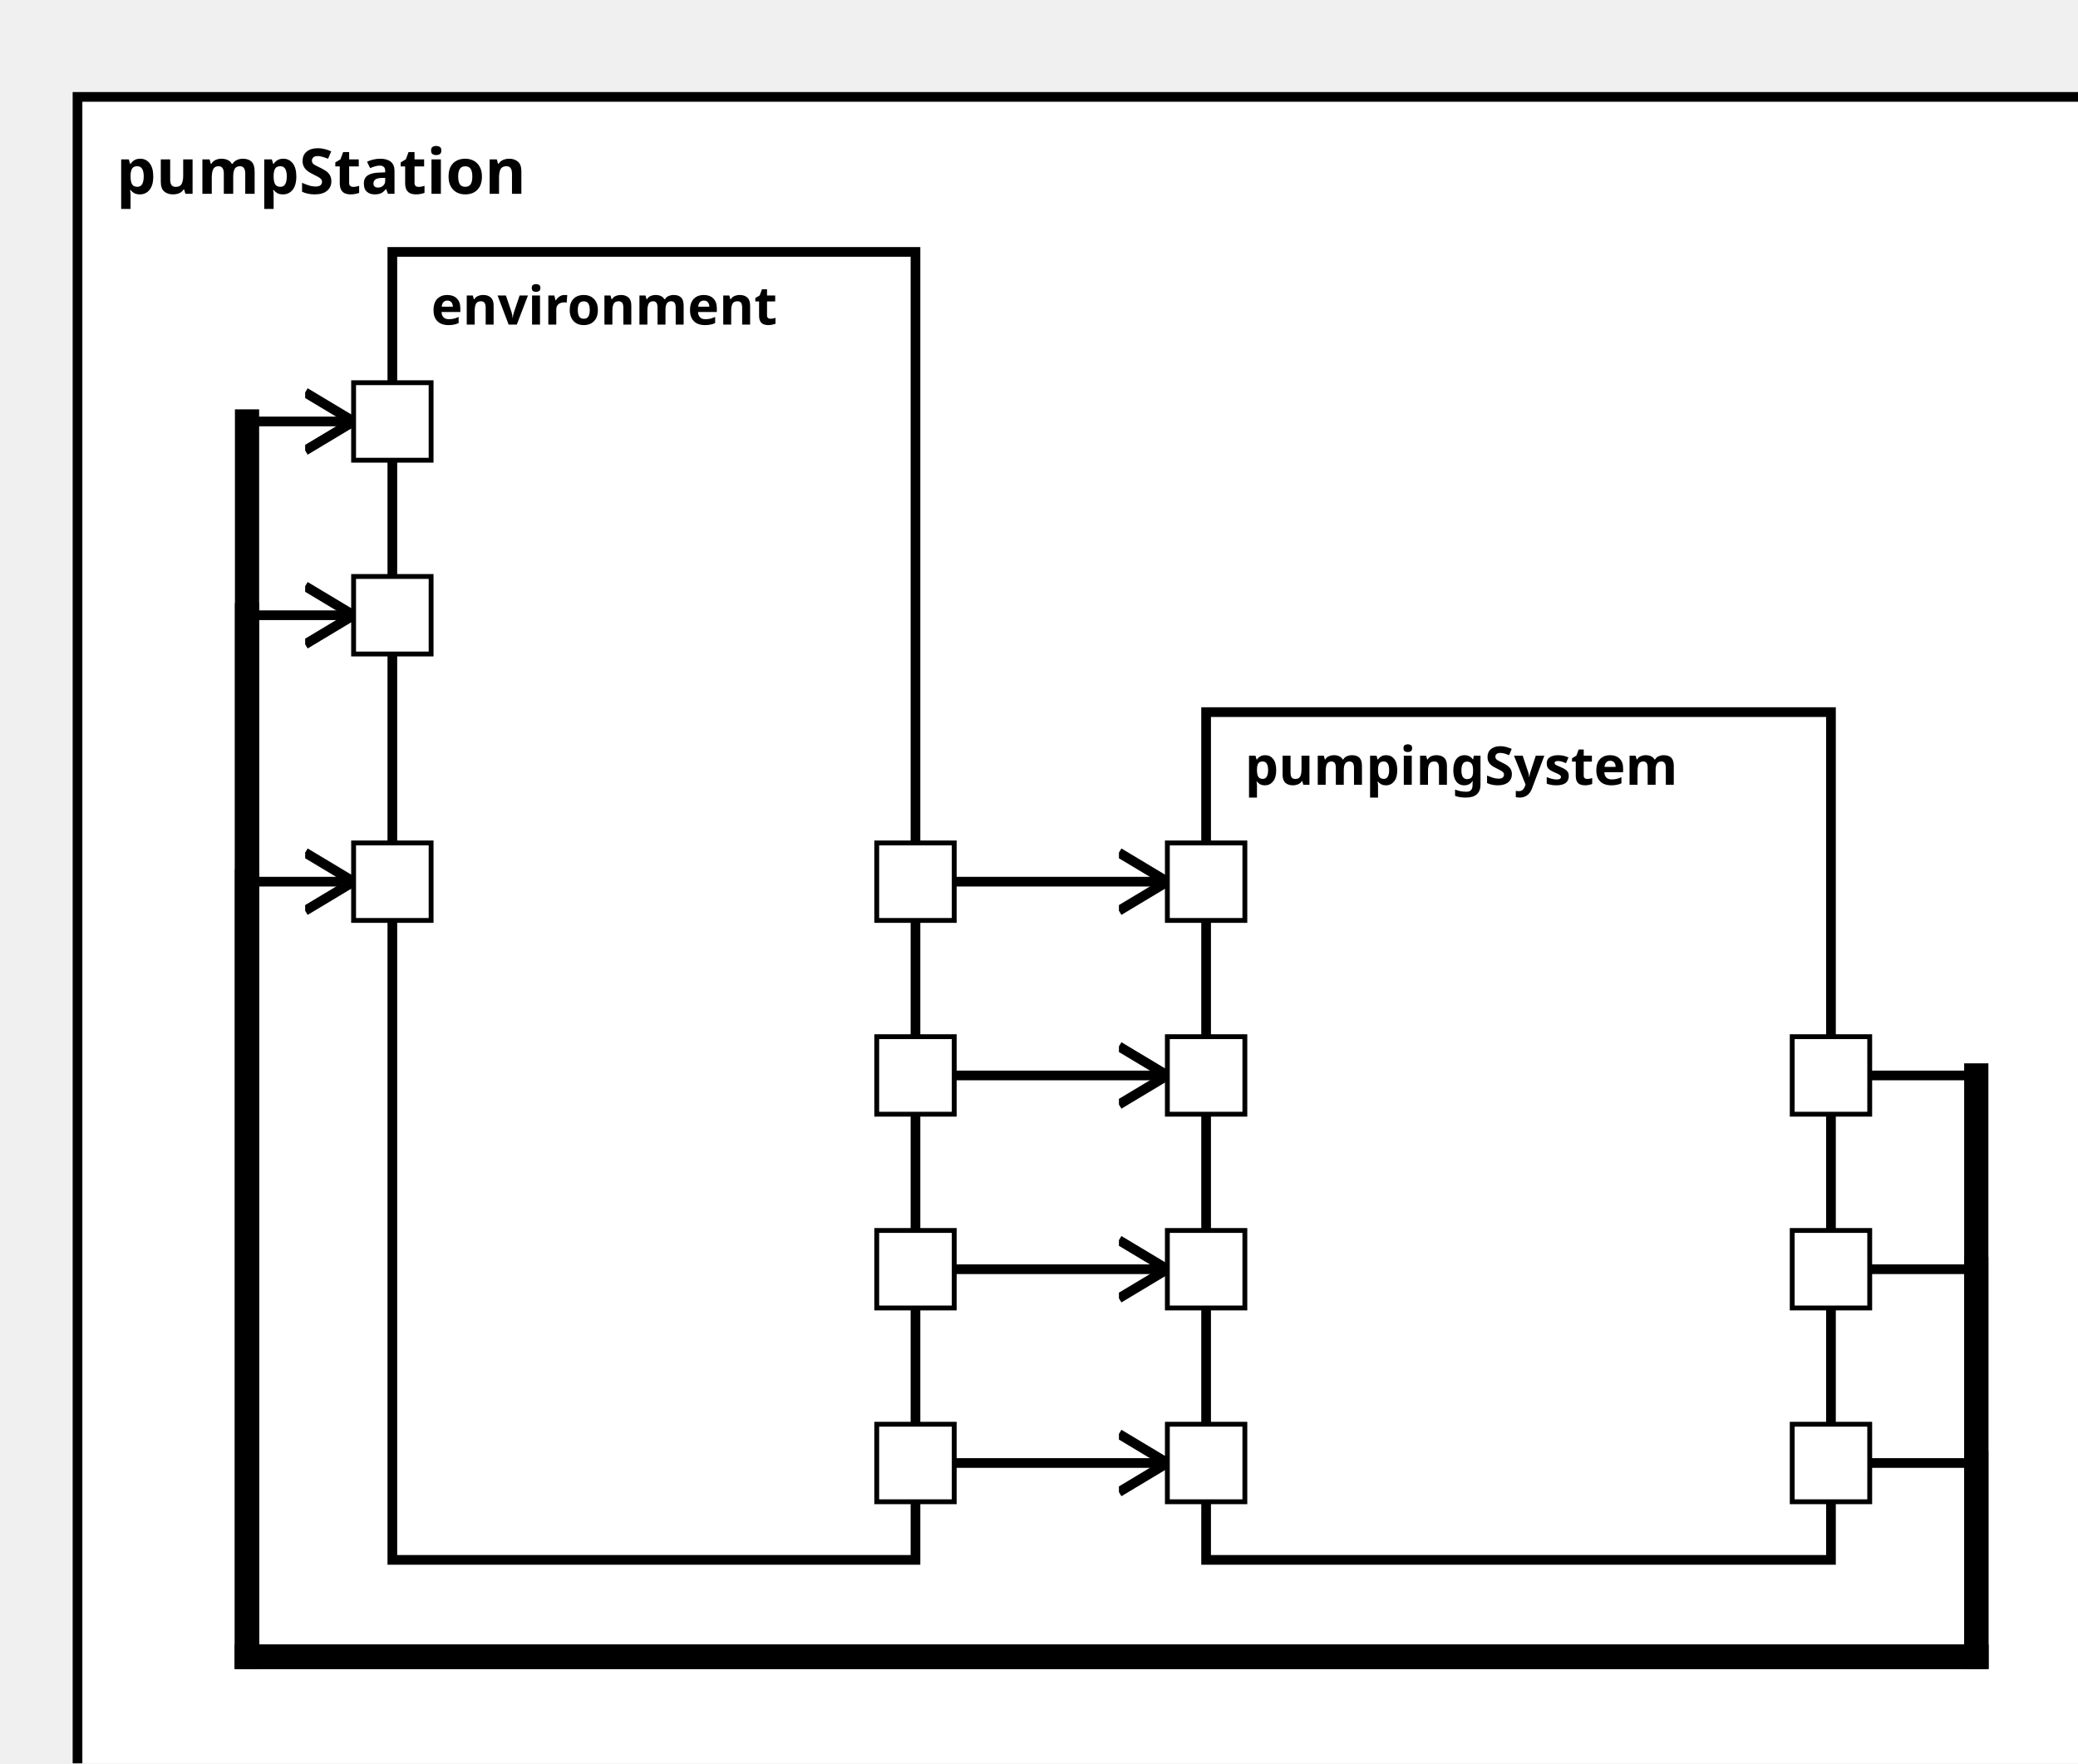
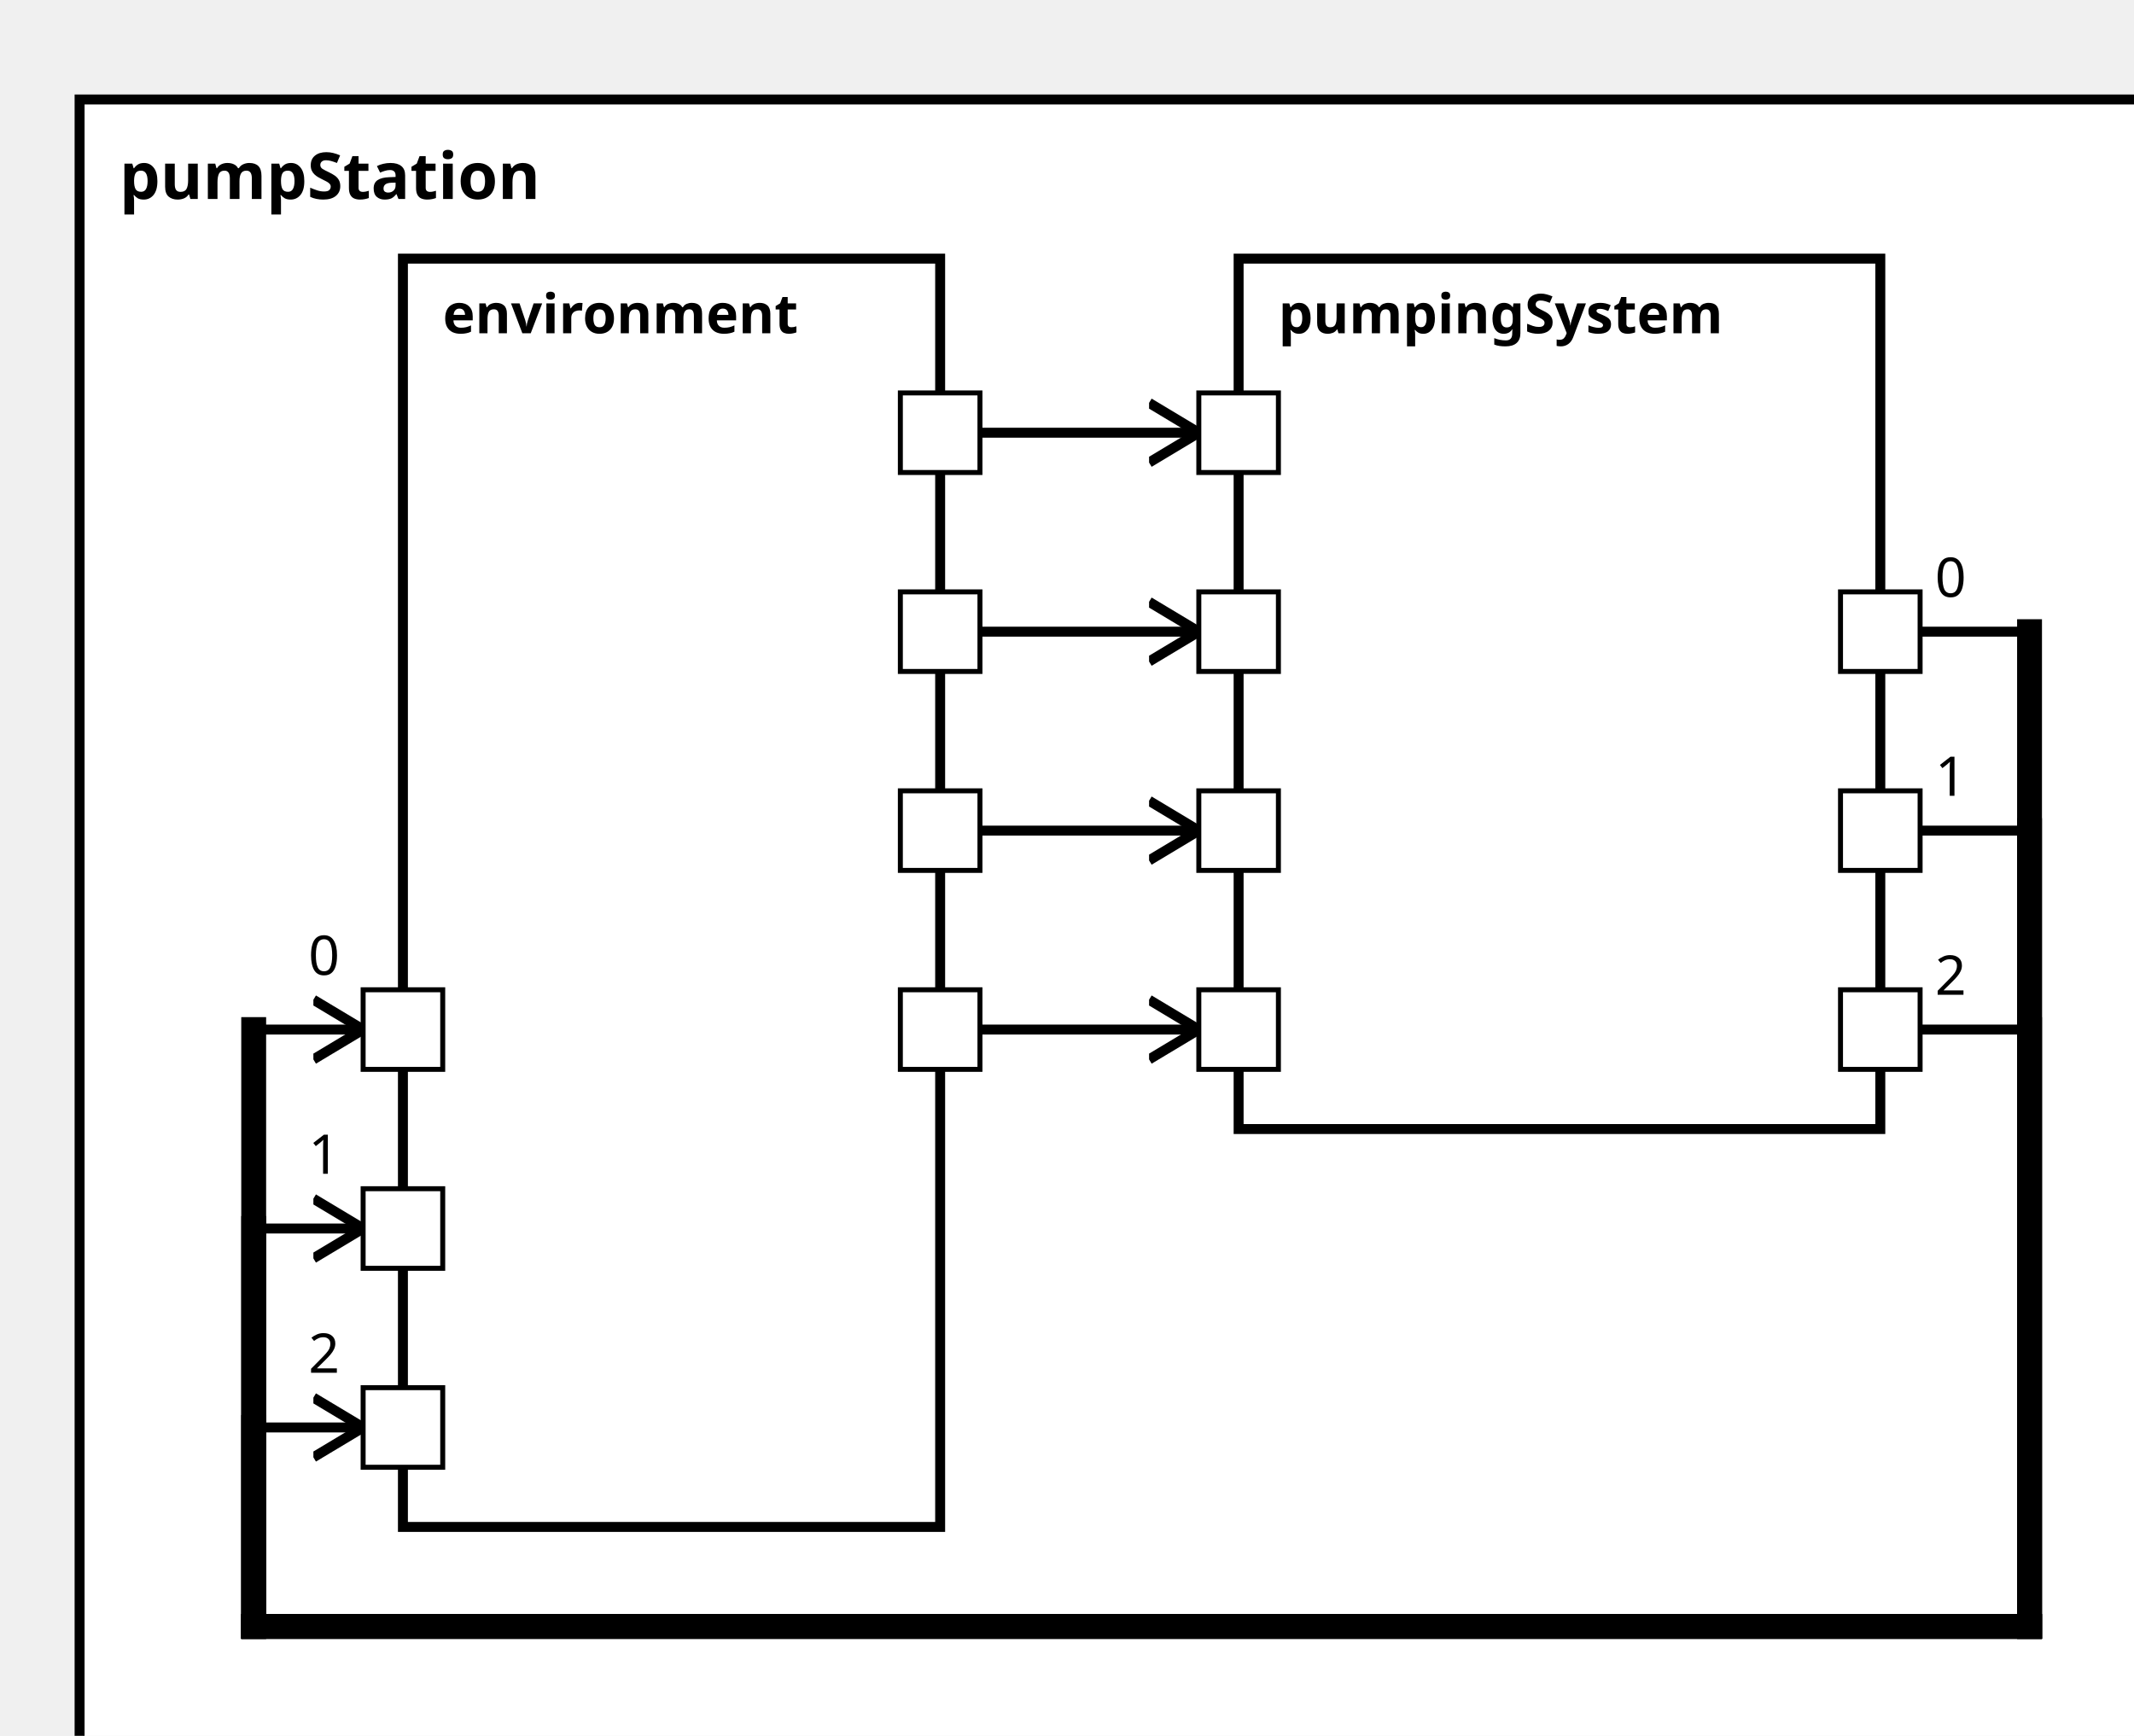
<svg xmlns="http://www.w3.org/2000/svg" xmlns:xlink="http://www.w3.org/1999/xlink" width="100%" height="100%" version="1.1">
  <svg version="1.1">
    <g transform="translate(16 20)">
-       <rect id="37" width="427" height="362" style="fill:white;stroke:black;stroke-width:2;fill-opacity:1.0;stroke-opacity:1.0" />
+       <rect id="37" width="427" height="347" style="fill:white;stroke:black;stroke-width:2;fill-opacity:1.0;stroke-opacity:1.0" />
      <text x="8" y="20" style="font-weight: bold" font-family="Verdana" font-size="13" fill="black">
            pumpStation
    </text>
    </g>
  </svg>
  <g transform="translate(81 52)">
-     <rect data-name="pumpStationExample.pumpStation.environment" id="39" width="108" height="270" style="fill:white;stroke:black;stroke-width:2;fill-opacity:1.0;stroke-opacity:1.0" />
+     <rect data-name="pumpStationExample.pumpStation.environment" id="39" width="108" height="255" style="fill:white;stroke:black;stroke-width:2;fill-opacity:1.0;stroke-opacity:1.0" />
    <text x="8" y="15" alignment-baseline="middle" style="font-weight: bold" font-family="Verdana" font-size="11" fill="black">
    environment
    </text>
  </g>
-   <g transform="translate(249 147)">
+   <g transform="translate(249 52)">
    <rect data-name="pumpStationExample.pumpStation.pumpingSystem" id="40" width="129" height="175" style="fill:white;stroke:black;stroke-width:2;fill-opacity:1.0;stroke-opacity:1.0" />
    <text x="8" y="15" alignment-baseline="middle" style="font-weight: bold" font-family="Verdana" font-size="11" fill="black">
    pumpingSystem
    </text>
  </g>
  <defs>
    <marker id="0,0,0" markerWidth="13" markerHeight="13" refX="5" refY="5" orient="auto">
      <polyline points="0,2 5,5 0,8" style="fill:none; stroke:rgb(0,0,0);                     stroke-width:1" />
    </marker>
  </defs>
-   <line stroke-linecap="square" x1="189" y1="302" x2="241" y2="302" style="stroke:rgb(0, 0,0);             stroke-width:2;                 marker-end: url(#0,0,0)             " />
-   <line stroke-linecap="square" x1="189" y1="262" x2="241" y2="262" style="stroke:rgb(0, 0,0);             stroke-width:2;                 marker-end: url(#0,0,0)             " />
-   <line stroke-linecap="square" x1="189" y1="222" x2="241" y2="222" style="stroke:rgb(0, 0,0);             stroke-width:2;                 marker-end: url(#0,0,0)             " />
-   <line stroke-linecap="square" x1="189" y1="182" x2="241" y2="182" style="stroke:rgb(0, 0,0);             stroke-width:2;                 marker-end: url(#0,0,0)             " />
-   <line stroke-linecap="square" x1="378" y1="222" x2="408" y2="222" style="stroke:rgb(0, 0,0);             stroke-width:2; " />
-   <line stroke-linecap="square" x1="408" y1="222" x2="408" y2="342" style="stroke:rgb(0, 0,0);             stroke-width:5; " />
-   <line stroke-linecap="square" x1="408" y1="342" x2="51" y2="342" style="stroke:rgb(0, 0,0);             stroke-width:5; " />
-   <line stroke-linecap="square" x1="51" y1="342" x2="51" y2="87" style="stroke:rgb(0, 0,0);             stroke-width:5; " />
-   <line stroke-linecap="square" x1="51" y1="87" x2="73" y2="87" style="stroke:rgb(0, 0,0);             stroke-width:2;                 marker-end: url(#0,0,0)             " />
-   <line stroke-linecap="square" x1="378" y1="262" x2="408" y2="262" style="stroke:rgb(0, 0,0);             stroke-width:2; " />
-   <line stroke-linecap="square" x1="408" y1="262" x2="408" y2="342" style="stroke:rgb(0, 0,0);             stroke-width:5; " />
-   <line stroke-linecap="square" x1="408" y1="342" x2="51" y2="342" style="stroke:rgb(0, 0,0);             stroke-width:5; " />
-   <line stroke-linecap="square" x1="51" y1="342" x2="51" y2="127" style="stroke:rgb(0, 0,0);             stroke-width:5; " />
-   <line stroke-linecap="square" x1="51" y1="127" x2="73" y2="127" style="stroke:rgb(0, 0,0);             stroke-width:2;                 marker-end: url(#0,0,0)             " />
-   <line stroke-linecap="square" x1="378" y1="302" x2="408" y2="302" style="stroke:rgb(0, 0,0);             stroke-width:2; " />
-   <line stroke-linecap="square" x1="408" y1="302" x2="408" y2="342" style="stroke:rgb(0, 0,0);             stroke-width:5; " />
-   <line stroke-linecap="square" x1="408" y1="342" x2="51" y2="342" style="stroke:rgb(0, 0,0);             stroke-width:5; " />
-   <line stroke-linecap="square" x1="51" y1="342" x2="51" y2="182" style="stroke:rgb(0, 0,0);             stroke-width:5; " />
-   <line stroke-linecap="square" x1="51" y1="182" x2="73" y2="182" style="stroke:rgb(0, 0,0);             stroke-width:2;                 marker-end: url(#0,0,0)             " />
+   <line stroke-linecap="square" x1="189" y1="207" x2="241" y2="207" style="stroke:rgb(0, 0,0);             stroke-width:2;                 marker-end: url(#0,0,0)             " />
+   <line stroke-linecap="square" x1="189" y1="167" x2="241" y2="167" style="stroke:rgb(0, 0,0);             stroke-width:2;                 marker-end: url(#0,0,0)             " />
+   <line stroke-linecap="square" x1="189" y1="127" x2="241" y2="127" style="stroke:rgb(0, 0,0);             stroke-width:2;                 marker-end: url(#0,0,0)             " />
+   <line stroke-linecap="square" x1="189" y1="87" x2="241" y2="87" style="stroke:rgb(0, 0,0);             stroke-width:2;                 marker-end: url(#0,0,0)             " />
+   <line stroke-linecap="square" x1="378" y1="127" x2="408" y2="127" style="stroke:rgb(0, 0,0);             stroke-width:2; " />
+   <text x="389" y="120" alignment-baseline="middle" font-family="Verdana" font-size="11" fill="black">
+     0
+     </text>
+   <line stroke-linecap="square" x1="408" y1="127" x2="408" y2="327" style="stroke:rgb(0, 0,0);             stroke-width:5; " />
+   <line stroke-linecap="square" x1="408" y1="327" x2="51" y2="327" style="stroke:rgb(0, 0,0);             stroke-width:5; " />
+   <line stroke-linecap="square" x1="51" y1="327" x2="51" y2="207" style="stroke:rgb(0, 0,0);             stroke-width:5; " />
+   <line stroke-linecap="square" x1="51" y1="207" x2="73" y2="207" style="stroke:rgb(0, 0,0);             stroke-width:2;                 marker-end: url(#0,0,0)             " />
+   <text x="62" y="196" alignment-baseline="middle" font-family="Verdana" font-size="11" fill="black">
+     0
+     </text>
+   <line stroke-linecap="square" x1="378" y1="167" x2="408" y2="167" style="stroke:rgb(0, 0,0);             stroke-width:2; " />
+   <text x="389" y="160" alignment-baseline="middle" font-family="Verdana" font-size="11" fill="black">
+     1
+     </text>
+   <line stroke-linecap="square" x1="408" y1="167" x2="408" y2="327" style="stroke:rgb(0, 0,0);             stroke-width:5; " />
+   <line stroke-linecap="square" x1="408" y1="327" x2="51" y2="327" style="stroke:rgb(0, 0,0);             stroke-width:5; " />
+   <line stroke-linecap="square" x1="51" y1="327" x2="51" y2="247" style="stroke:rgb(0, 0,0);             stroke-width:5; " />
+   <line stroke-linecap="square" x1="51" y1="247" x2="73" y2="247" style="stroke:rgb(0, 0,0);             stroke-width:2;                 marker-end: url(#0,0,0)             " />
+   <text x="62" y="236" alignment-baseline="middle" font-family="Verdana" font-size="11" fill="black">
+     1
+     </text>
+   <line stroke-linecap="square" x1="378" y1="207" x2="408" y2="207" style="stroke:rgb(0, 0,0);             stroke-width:2; " />
+   <text x="389" y="200" alignment-baseline="middle" font-family="Verdana" font-size="11" fill="black">
+     2
+     </text>
+   <line stroke-linecap="square" x1="408" y1="207" x2="408" y2="327" style="stroke:rgb(0, 0,0);             stroke-width:5; " />
+   <line stroke-linecap="square" x1="408" y1="327" x2="51" y2="327" style="stroke:rgb(0, 0,0);             stroke-width:5; " />
+   <line stroke-linecap="square" x1="51" y1="327" x2="51" y2="287" style="stroke:rgb(0, 0,0);             stroke-width:5; " />
+   <line stroke-linecap="square" x1="51" y1="287" x2="73" y2="287" style="stroke:rgb(0, 0,0);             stroke-width:2;                 marker-end: url(#0,0,0)             " />
+   <text x="62" y="276" alignment-baseline="middle" font-family="Verdana" font-size="11" fill="black">
+     2
+     </text>
  <defs>
    <rect id="port" x="0" y="0" width="16" height="16" style="fill:white;stroke:rgb(0,0,0);stroke-width:1;fill-opacity:1.0;stroke-opacity:1.0" />
  </defs>
-   <use x="73" y="119" xlink:href="#port" />
-   <text text-anchor="start" alignment-baseline="middle" x="92" y="129" transform="rotate(0,92,129)" style="font-weight: regular" font-family="Verdana" font-size="9" fill="black">
+   <use x="73" y="239" xlink:href="#port" />
+   <text text-anchor="start" alignment-baseline="middle" x="92" y="249" transform="rotate(0,92,249)" style="font-weight: regular" font-family="Verdana" font-size="9" fill="black">

</text>
-   <use x="73" y="174" xlink:href="#port" />
-   <text text-anchor="start" alignment-baseline="middle" x="92" y="184" transform="rotate(0,92,184)" style="font-weight: regular" font-family="Verdana" font-size="9" fill="black">
+   <use x="73" y="279" xlink:href="#port" />
+   <text text-anchor="start" alignment-baseline="middle" x="92" y="289" transform="rotate(0,92,289)" style="font-weight: regular" font-family="Verdana" font-size="9" fill="black">

</text>
-   <use x="73" y="79" xlink:href="#port" />
-   <text text-anchor="start" alignment-baseline="middle" x="92" y="89" transform="rotate(0,92,89)" style="font-weight: regular" font-family="Verdana" font-size="9" fill="black">
+   <use x="73" y="199" xlink:href="#port" />
+   <text text-anchor="start" alignment-baseline="middle" x="92" y="209" transform="rotate(0,92,209)" style="font-weight: regular" font-family="Verdana" font-size="9" fill="black">

</text>
-   <use x="181" y="254" xlink:href="#port" />
-   <text text-anchor="end" alignment-baseline="middle" x="178" y="264" transform="rotate(0,178,264)" style="font-weight: regular" font-family="Verdana" font-size="9" fill="black">
+   <use x="181" y="159" xlink:href="#port" />
+   <text text-anchor="end" alignment-baseline="middle" x="178" y="169" transform="rotate(0,178,169)" style="font-weight: regular" font-family="Verdana" font-size="9" fill="black">

</text>
-   <use x="181" y="214" xlink:href="#port" />
-   <text text-anchor="end" alignment-baseline="middle" x="178" y="224" transform="rotate(0,178,224)" style="font-weight: regular" font-family="Verdana" font-size="9" fill="black">
+   <use x="181" y="119" xlink:href="#port" />
+   <text text-anchor="end" alignment-baseline="middle" x="178" y="129" transform="rotate(0,178,129)" style="font-weight: regular" font-family="Verdana" font-size="9" fill="black">

</text>
-   <use x="181" y="174" xlink:href="#port" />
-   <text text-anchor="end" alignment-baseline="middle" x="178" y="184" transform="rotate(0,178,184)" style="font-weight: regular" font-family="Verdana" font-size="9" fill="black">
+   <use x="181" y="79" xlink:href="#port" />
+   <text text-anchor="end" alignment-baseline="middle" x="178" y="89" transform="rotate(0,178,89)" style="font-weight: regular" font-family="Verdana" font-size="9" fill="black">

</text>
-   <use x="181" y="294" xlink:href="#port" />
-   <text text-anchor="end" alignment-baseline="middle" x="178" y="304" transform="rotate(0,178,304)" style="font-weight: regular" font-family="Verdana" font-size="9" fill="black">
+   <use x="181" y="199" xlink:href="#port" />
+   <text text-anchor="end" alignment-baseline="middle" x="178" y="209" transform="rotate(0,178,209)" style="font-weight: regular" font-family="Verdana" font-size="9" fill="black">

</text>
-   <use x="241" y="254" xlink:href="#port" />
-   <text text-anchor="start" alignment-baseline="middle" x="260" y="264" transform="rotate(0,260,264)" style="font-weight: regular" font-family="Verdana" font-size="9" fill="black">
+   <use x="241" y="159" xlink:href="#port" />
+   <text text-anchor="start" alignment-baseline="middle" x="260" y="169" transform="rotate(0,260,169)" style="font-weight: regular" font-family="Verdana" font-size="9" fill="black">

</text>
-   <use x="241" y="294" xlink:href="#port" />
-   <text text-anchor="start" alignment-baseline="middle" x="260" y="304" transform="rotate(0,260,304)" style="font-weight: regular" font-family="Verdana" font-size="9" fill="black">
+   <use x="241" y="199" xlink:href="#port" />
+   <text text-anchor="start" alignment-baseline="middle" x="260" y="209" transform="rotate(0,260,209)" style="font-weight: regular" font-family="Verdana" font-size="9" fill="black">

</text>
-   <use x="241" y="214" xlink:href="#port" />
-   <text text-anchor="start" alignment-baseline="middle" x="260" y="224" transform="rotate(0,260,224)" style="font-weight: regular" font-family="Verdana" font-size="9" fill="black">
+   <use x="241" y="119" xlink:href="#port" />
+   <text text-anchor="start" alignment-baseline="middle" x="260" y="129" transform="rotate(0,260,129)" style="font-weight: regular" font-family="Verdana" font-size="9" fill="black">

</text>
-   <use x="241" y="174" xlink:href="#port" />
-   <text text-anchor="start" alignment-baseline="middle" x="260" y="184" transform="rotate(0,260,184)" style="font-weight: regular" font-family="Verdana" font-size="9" fill="black">
+   <use x="241" y="79" xlink:href="#port" />
+   <text text-anchor="start" alignment-baseline="middle" x="260" y="89" transform="rotate(0,260,89)" style="font-weight: regular" font-family="Verdana" font-size="9" fill="black">

</text>
-   <use x="370" y="214" xlink:href="#port" />
-   <text text-anchor="end" alignment-baseline="middle" x="367" y="224" transform="rotate(0,367,224)" style="font-weight: regular" font-family="Verdana" font-size="9" fill="black">
+   <use x="370" y="119" xlink:href="#port" />
+   <text text-anchor="end" alignment-baseline="middle" x="367" y="129" transform="rotate(0,367,129)" style="font-weight: regular" font-family="Verdana" font-size="9" fill="black">

</text>
-   <use x="370" y="254" xlink:href="#port" />
-   <text text-anchor="end" alignment-baseline="middle" x="367" y="264" transform="rotate(0,367,264)" style="font-weight: regular" font-family="Verdana" font-size="9" fill="black">
+   <use x="370" y="159" xlink:href="#port" />
+   <text text-anchor="end" alignment-baseline="middle" x="367" y="169" transform="rotate(0,367,169)" style="font-weight: regular" font-family="Verdana" font-size="9" fill="black">

</text>
-   <use x="370" y="294" xlink:href="#port" />
-   <text text-anchor="end" alignment-baseline="middle" x="367" y="304" transform="rotate(0,367,304)" style="font-weight: regular" font-family="Verdana" font-size="9" fill="black">
+   <use x="370" y="199" xlink:href="#port" />
+   <text text-anchor="end" alignment-baseline="middle" x="367" y="209" transform="rotate(0,367,209)" style="font-weight: regular" font-family="Verdana" font-size="9" fill="black">

</text>
</svg>
